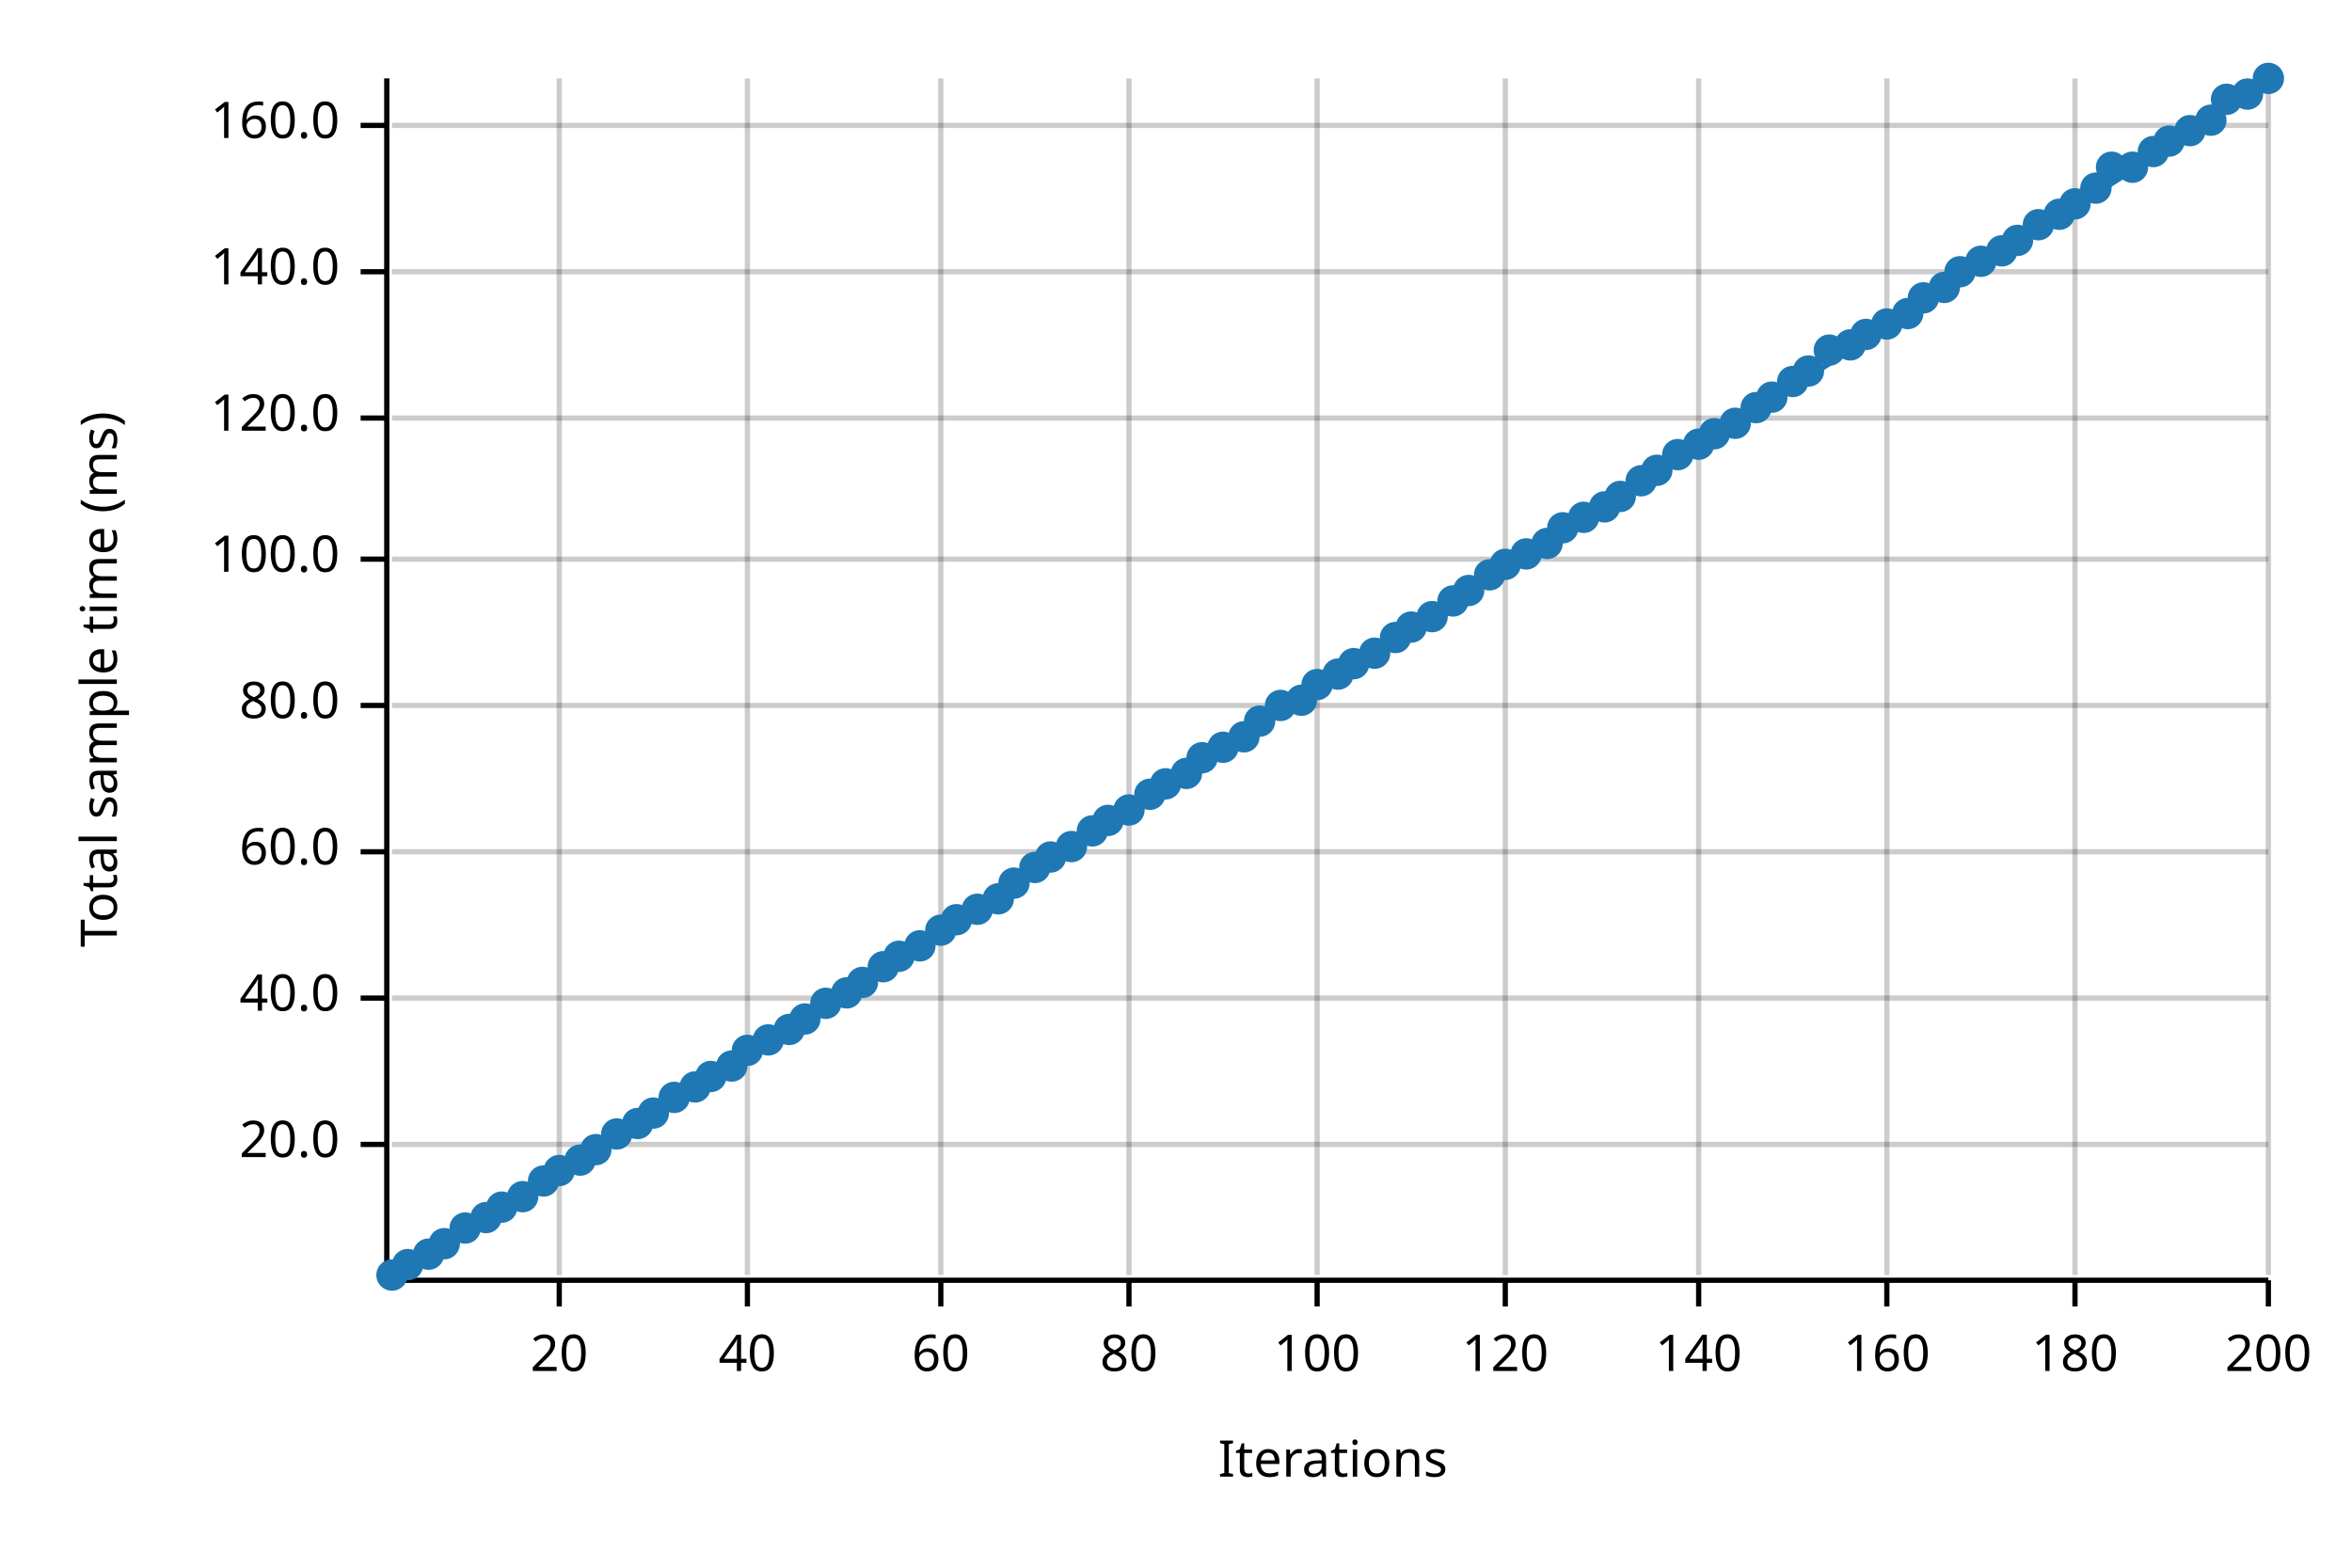
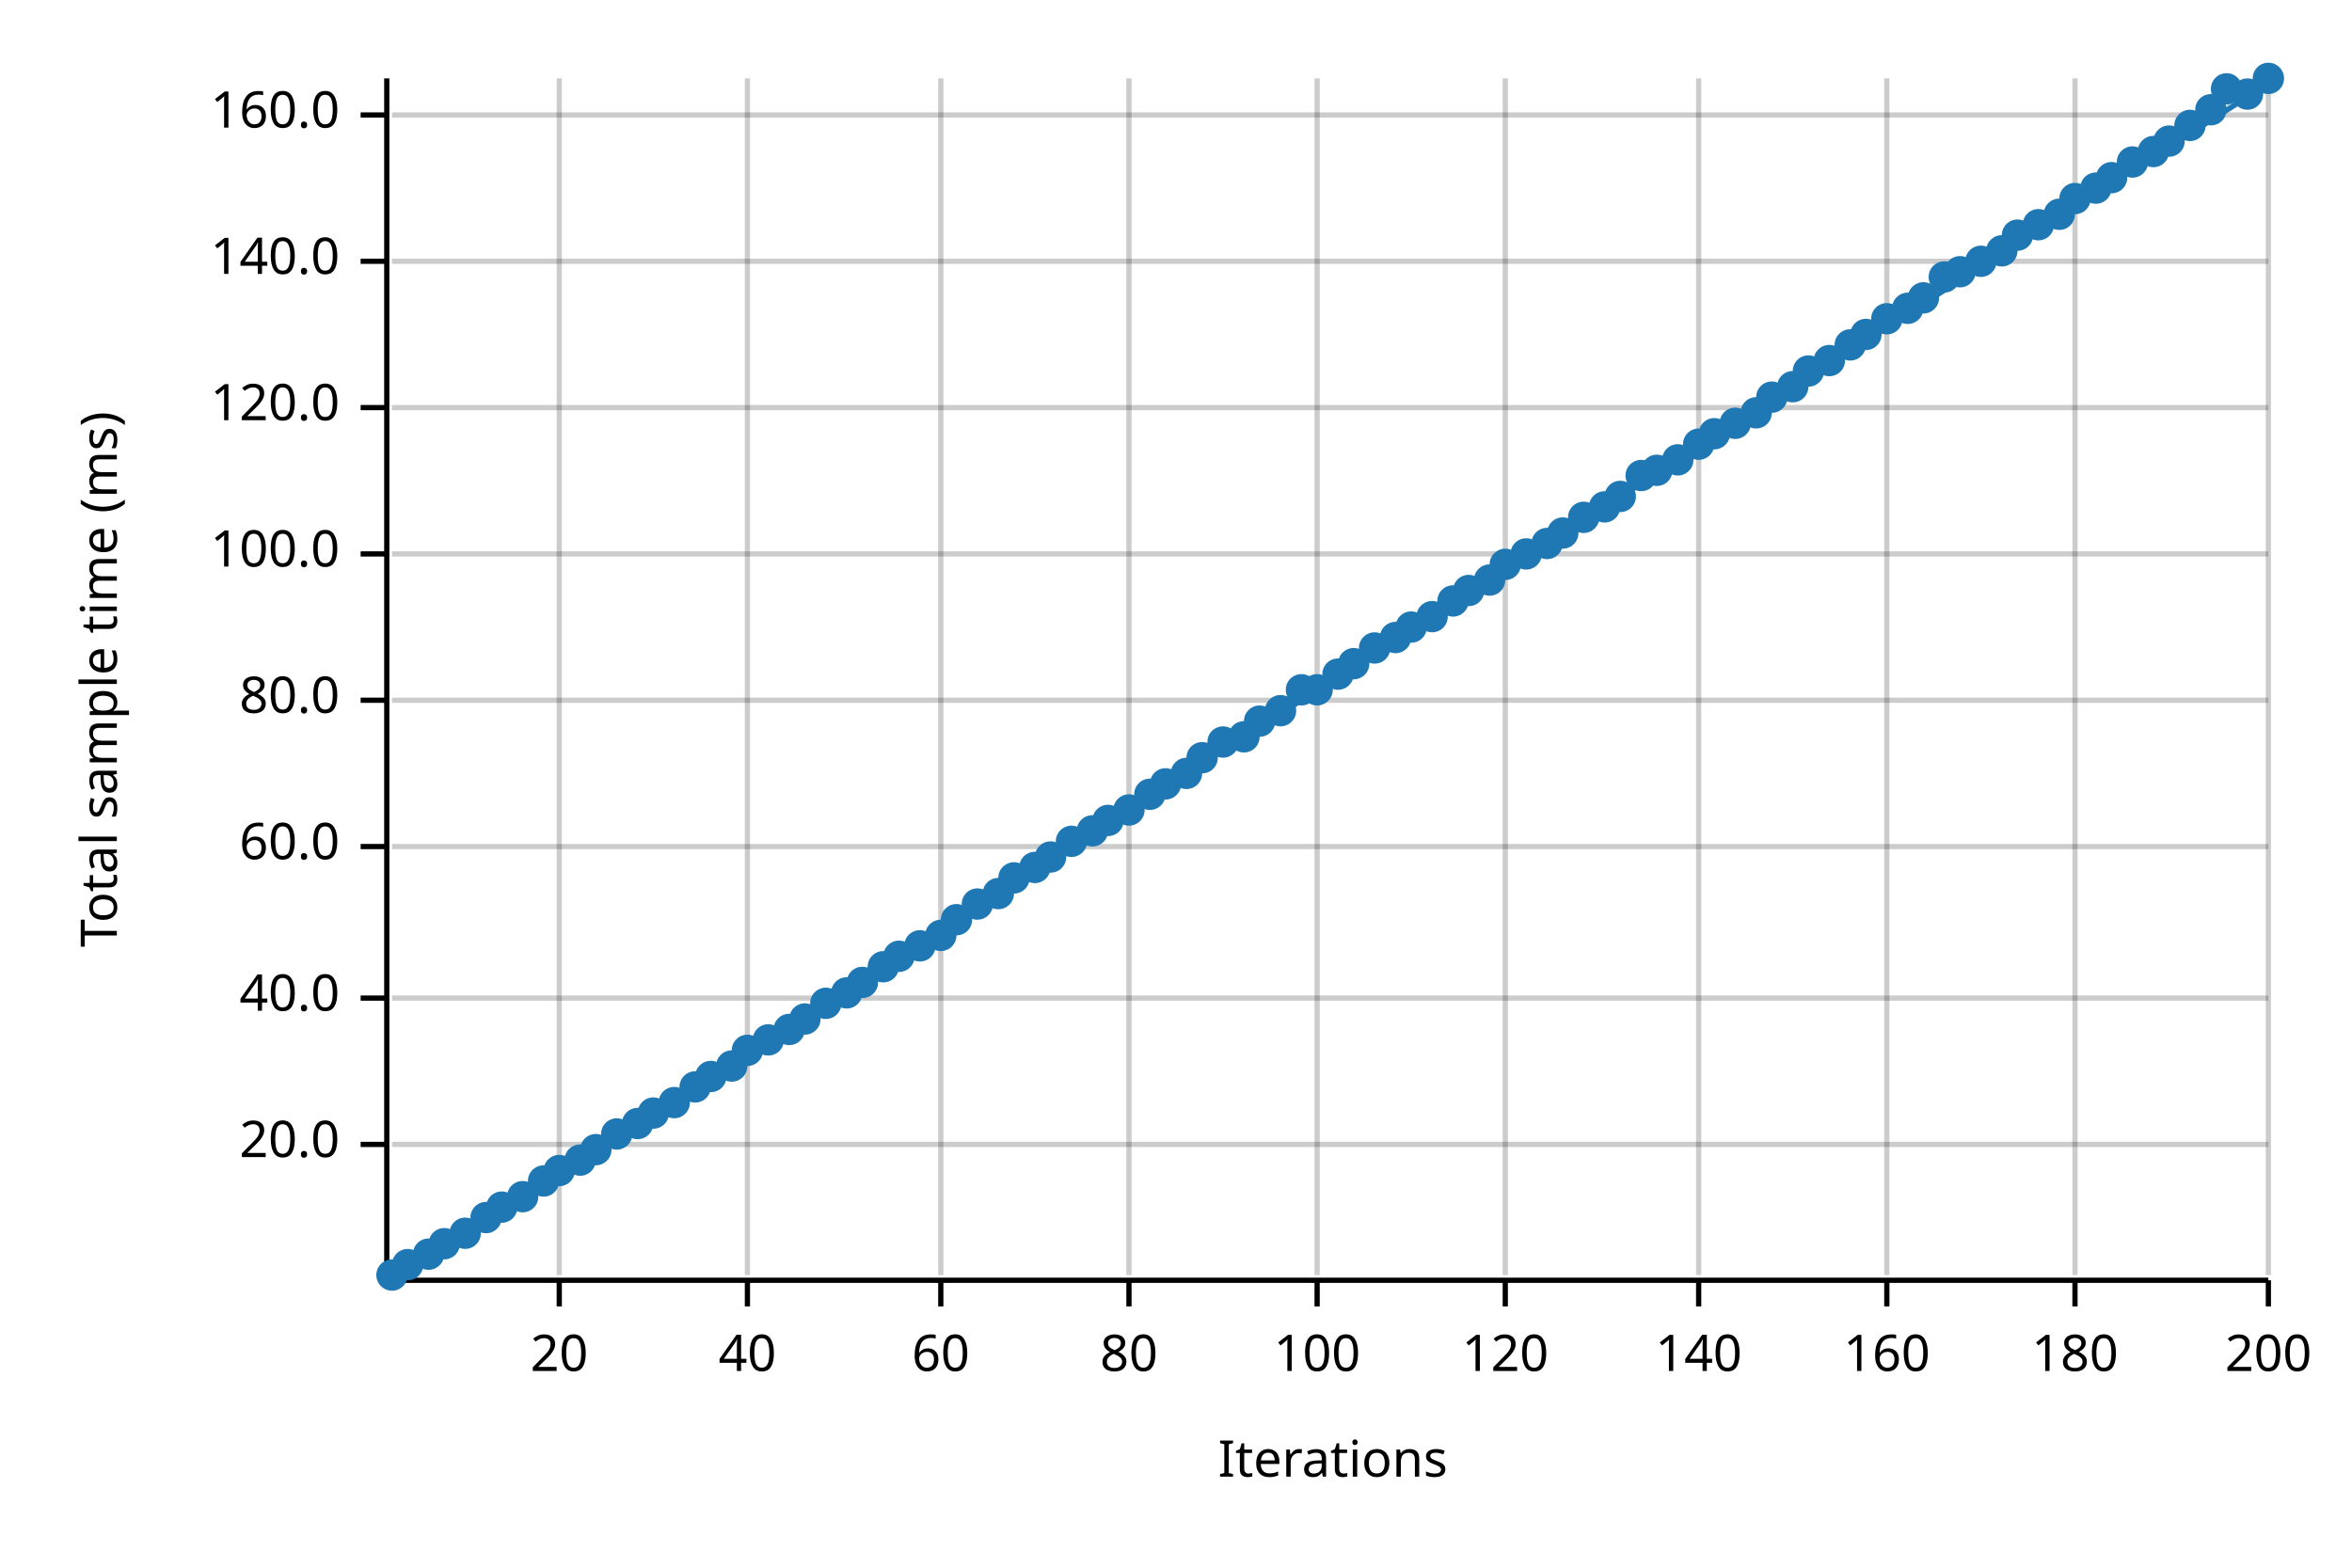
<svg xmlns="http://www.w3.org/2000/svg" width="450" height="300" viewBox="0 0 450 300">
  <text x="15" y="130" dy="0.76em" text-anchor="middle" font-family="sans-serif" font-size="9.677" opacity="1" fill="#000000" transform="rotate(270, 15, 130)">
Total sample time (ms)
</text>
  <text x="255" y="285" dy="-0.5ex" text-anchor="middle" font-family="sans-serif" font-size="9.677" opacity="1" fill="#000000">
Iterations
</text>
  <line opacity="0.2" stroke="#000000" stroke-width="1" x1="107" y1="244" x2="107" y2="15" />
  <line opacity="0.2" stroke="#000000" stroke-width="1" x1="143" y1="244" x2="143" y2="15" />
  <line opacity="0.2" stroke="#000000" stroke-width="1" x1="180" y1="244" x2="180" y2="15" />
  <line opacity="0.2" stroke="#000000" stroke-width="1" x1="216" y1="244" x2="216" y2="15" />
  <line opacity="0.2" stroke="#000000" stroke-width="1" x1="252" y1="244" x2="252" y2="15" />
  <line opacity="0.2" stroke="#000000" stroke-width="1" x1="288" y1="244" x2="288" y2="15" />
  <line opacity="0.2" stroke="#000000" stroke-width="1" x1="325" y1="244" x2="325" y2="15" />
  <line opacity="0.2" stroke="#000000" stroke-width="1" x1="361" y1="244" x2="361" y2="15" />
  <line opacity="0.2" stroke="#000000" stroke-width="1" x1="397" y1="244" x2="397" y2="15" />
  <line opacity="0.2" stroke="#000000" stroke-width="1" x1="434" y1="244" x2="434" y2="15" />
  <line opacity="0.2" stroke="#000000" stroke-width="1" x1="75" y1="219" x2="434" y2="219" />
  <line opacity="0.2" stroke="#000000" stroke-width="1" x1="75" y1="191" x2="434" y2="191" />
-   <line opacity="0.2" stroke="#000000" stroke-width="1" x1="75" y1="163" x2="434" y2="163" />
-   <line opacity="0.2" stroke="#000000" stroke-width="1" x1="75" y1="135" x2="434" y2="135" />
-   <line opacity="0.2" stroke="#000000" stroke-width="1" x1="75" y1="107" x2="434" y2="107" />
-   <line opacity="0.2" stroke="#000000" stroke-width="1" x1="75" y1="80" x2="434" y2="80" />
-   <line opacity="0.2" stroke="#000000" stroke-width="1" x1="75" y1="52" x2="434" y2="52" />
-   <line opacity="0.2" stroke="#000000" stroke-width="1" x1="75" y1="24" x2="434" y2="24" />
+   <line opacity="0.2" stroke="#000000" stroke-width="1" x1="75" y1="162" x2="434" y2="162" />
+   <line opacity="0.2" stroke="#000000" stroke-width="1" x1="75" y1="134" x2="434" y2="134" />
+   <line opacity="0.2" stroke="#000000" stroke-width="1" x1="75" y1="106" x2="434" y2="106" />
+   <line opacity="0.2" stroke="#000000" stroke-width="1" x1="75" y1="78" x2="434" y2="78" />
+   <line opacity="0.2" stroke="#000000" stroke-width="1" x1="75" y1="50" x2="434" y2="50" />
+   <line opacity="0.2" stroke="#000000" stroke-width="1" x1="75" y1="22" x2="434" y2="22" />
  <polyline fill="none" opacity="1" stroke="#000000" stroke-width="1" points="74,15 74,244 " />
  <text x="65" y="219" dy="0.5ex" text-anchor="end" font-family="sans-serif" font-size="9.677" opacity="1" fill="#000000">
20.0
</text>
  <polyline fill="none" opacity="1" stroke="#000000" stroke-width="1" points="69,219 74,219 " />
  <text x="65" y="191" dy="0.5ex" text-anchor="end" font-family="sans-serif" font-size="9.677" opacity="1" fill="#000000">
40.0
</text>
  <polyline fill="none" opacity="1" stroke="#000000" stroke-width="1" points="69,191 74,191 " />
-   <text x="65" y="163" dy="0.5ex" text-anchor="end" font-family="sans-serif" font-size="9.677" opacity="1" fill="#000000">
+   <text x="65" y="162" dy="0.5ex" text-anchor="end" font-family="sans-serif" font-size="9.677" opacity="1" fill="#000000">
60.0
</text>
-   <polyline fill="none" opacity="1" stroke="#000000" stroke-width="1" points="69,163 74,163 " />
-   <text x="65" y="135" dy="0.5ex" text-anchor="end" font-family="sans-serif" font-size="9.677" opacity="1" fill="#000000">
+   <polyline fill="none" opacity="1" stroke="#000000" stroke-width="1" points="69,162 74,162 " />
+   <text x="65" y="134" dy="0.5ex" text-anchor="end" font-family="sans-serif" font-size="9.677" opacity="1" fill="#000000">
80.0
</text>
-   <polyline fill="none" opacity="1" stroke="#000000" stroke-width="1" points="69,135 74,135 " />
-   <text x="65" y="107" dy="0.5ex" text-anchor="end" font-family="sans-serif" font-size="9.677" opacity="1" fill="#000000">
+   <polyline fill="none" opacity="1" stroke="#000000" stroke-width="1" points="69,134 74,134 " />
+   <text x="65" y="106" dy="0.5ex" text-anchor="end" font-family="sans-serif" font-size="9.677" opacity="1" fill="#000000">
100.0
</text>
-   <polyline fill="none" opacity="1" stroke="#000000" stroke-width="1" points="69,107 74,107 " />
-   <text x="65" y="80" dy="0.5ex" text-anchor="end" font-family="sans-serif" font-size="9.677" opacity="1" fill="#000000">
+   <polyline fill="none" opacity="1" stroke="#000000" stroke-width="1" points="69,106 74,106 " />
+   <text x="65" y="78" dy="0.5ex" text-anchor="end" font-family="sans-serif" font-size="9.677" opacity="1" fill="#000000">
120.0
</text>
-   <polyline fill="none" opacity="1" stroke="#000000" stroke-width="1" points="69,80 74,80 " />
-   <text x="65" y="52" dy="0.5ex" text-anchor="end" font-family="sans-serif" font-size="9.677" opacity="1" fill="#000000">
+   <polyline fill="none" opacity="1" stroke="#000000" stroke-width="1" points="69,78 74,78 " />
+   <text x="65" y="50" dy="0.5ex" text-anchor="end" font-family="sans-serif" font-size="9.677" opacity="1" fill="#000000">
140.0
</text>
-   <polyline fill="none" opacity="1" stroke="#000000" stroke-width="1" points="69,52 74,52 " />
-   <text x="65" y="24" dy="0.5ex" text-anchor="end" font-family="sans-serif" font-size="9.677" opacity="1" fill="#000000">
+   <polyline fill="none" opacity="1" stroke="#000000" stroke-width="1" points="69,50 74,50 " />
+   <text x="65" y="22" dy="0.5ex" text-anchor="end" font-family="sans-serif" font-size="9.677" opacity="1" fill="#000000">
160.0
</text>
-   <polyline fill="none" opacity="1" stroke="#000000" stroke-width="1" points="69,24 74,24 " />
+   <polyline fill="none" opacity="1" stroke="#000000" stroke-width="1" points="69,22 74,22 " />
  <polyline fill="none" opacity="1" stroke="#000000" stroke-width="1" points="75,245 434,245 " />
  <text x="107" y="255" dy="0.76em" text-anchor="middle" font-family="sans-serif" font-size="9.677" opacity="1" fill="#000000">
20
</text>
  <polyline fill="none" opacity="1" stroke="#000000" stroke-width="1" points="107,245 107,250 " />
  <text x="143" y="255" dy="0.76em" text-anchor="middle" font-family="sans-serif" font-size="9.677" opacity="1" fill="#000000">
40
</text>
  <polyline fill="none" opacity="1" stroke="#000000" stroke-width="1" points="143,245 143,250 " />
  <text x="180" y="255" dy="0.76em" text-anchor="middle" font-family="sans-serif" font-size="9.677" opacity="1" fill="#000000">
60
</text>
  <polyline fill="none" opacity="1" stroke="#000000" stroke-width="1" points="180,245 180,250 " />
  <text x="216" y="255" dy="0.76em" text-anchor="middle" font-family="sans-serif" font-size="9.677" opacity="1" fill="#000000">
80
</text>
  <polyline fill="none" opacity="1" stroke="#000000" stroke-width="1" points="216,245 216,250 " />
  <text x="252" y="255" dy="0.76em" text-anchor="middle" font-family="sans-serif" font-size="9.677" opacity="1" fill="#000000">
100
</text>
  <polyline fill="none" opacity="1" stroke="#000000" stroke-width="1" points="252,245 252,250 " />
  <text x="288" y="255" dy="0.76em" text-anchor="middle" font-family="sans-serif" font-size="9.677" opacity="1" fill="#000000">
120
</text>
  <polyline fill="none" opacity="1" stroke="#000000" stroke-width="1" points="288,245 288,250 " />
  <text x="325" y="255" dy="0.76em" text-anchor="middle" font-family="sans-serif" font-size="9.677" opacity="1" fill="#000000">
140
</text>
  <polyline fill="none" opacity="1" stroke="#000000" stroke-width="1" points="325,245 325,250 " />
  <text x="361" y="255" dy="0.76em" text-anchor="middle" font-family="sans-serif" font-size="9.677" opacity="1" fill="#000000">
160
</text>
  <polyline fill="none" opacity="1" stroke="#000000" stroke-width="1" points="361,245 361,250 " />
  <text x="397" y="255" dy="0.76em" text-anchor="middle" font-family="sans-serif" font-size="9.677" opacity="1" fill="#000000">
180
</text>
  <polyline fill="none" opacity="1" stroke="#000000" stroke-width="1" points="397,245 397,250 " />
  <text x="434" y="255" dy="0.76em" text-anchor="middle" font-family="sans-serif" font-size="9.677" opacity="1" fill="#000000">
200
</text>
  <polyline fill="none" opacity="1" stroke="#000000" stroke-width="1" points="434,245 434,250 " />
  <circle cx="75" cy="244" r="3" opacity="1" fill="#1F78B4" stroke="none" stroke-width="1" />
  <circle cx="78" cy="242" r="3" opacity="1" fill="#1F78B4" stroke="none" stroke-width="1" />
  <circle cx="82" cy="240" r="3" opacity="1" fill="#1F78B4" stroke="none" stroke-width="1" />
  <circle cx="85" cy="238" r="3" opacity="1" fill="#1F78B4" stroke="none" stroke-width="1" />
-   <circle cx="89" cy="235" r="3" opacity="1" fill="#1F78B4" stroke="none" stroke-width="1" />
+   <circle cx="89" cy="236" r="3" opacity="1" fill="#1F78B4" stroke="none" stroke-width="1" />
  <circle cx="93" cy="233" r="3" opacity="1" fill="#1F78B4" stroke="none" stroke-width="1" />
  <circle cx="96" cy="231" r="3" opacity="1" fill="#1F78B4" stroke="none" stroke-width="1" />
  <circle cx="100" cy="229" r="3" opacity="1" fill="#1F78B4" stroke="none" stroke-width="1" />
  <circle cx="104" cy="226" r="3" opacity="1" fill="#1F78B4" stroke="none" stroke-width="1" />
  <circle cx="107" cy="224" r="3" opacity="1" fill="#1F78B4" stroke="none" stroke-width="1" />
  <circle cx="111" cy="222" r="3" opacity="1" fill="#1F78B4" stroke="none" stroke-width="1" />
  <circle cx="114" cy="220" r="3" opacity="1" fill="#1F78B4" stroke="none" stroke-width="1" />
  <circle cx="118" cy="217" r="3" opacity="1" fill="#1F78B4" stroke="none" stroke-width="1" />
  <circle cx="122" cy="215" r="3" opacity="1" fill="#1F78B4" stroke="none" stroke-width="1" />
  <circle cx="125" cy="213" r="3" opacity="1" fill="#1F78B4" stroke="none" stroke-width="1" />
-   <circle cx="129" cy="210" r="3" opacity="1" fill="#1F78B4" stroke="none" stroke-width="1" />
+   <circle cx="129" cy="211" r="3" opacity="1" fill="#1F78B4" stroke="none" stroke-width="1" />
  <circle cx="133" cy="208" r="3" opacity="1" fill="#1F78B4" stroke="none" stroke-width="1" />
  <circle cx="136" cy="206" r="3" opacity="1" fill="#1F78B4" stroke="none" stroke-width="1" />
  <circle cx="140" cy="204" r="3" opacity="1" fill="#1F78B4" stroke="none" stroke-width="1" />
  <circle cx="143" cy="201" r="3" opacity="1" fill="#1F78B4" stroke="none" stroke-width="1" />
  <circle cx="147" cy="199" r="3" opacity="1" fill="#1F78B4" stroke="none" stroke-width="1" />
  <circle cx="151" cy="197" r="3" opacity="1" fill="#1F78B4" stroke="none" stroke-width="1" />
  <circle cx="154" cy="195" r="3" opacity="1" fill="#1F78B4" stroke="none" stroke-width="1" />
  <circle cx="158" cy="192" r="3" opacity="1" fill="#1F78B4" stroke="none" stroke-width="1" />
  <circle cx="162" cy="190" r="3" opacity="1" fill="#1F78B4" stroke="none" stroke-width="1" />
  <circle cx="165" cy="188" r="3" opacity="1" fill="#1F78B4" stroke="none" stroke-width="1" />
  <circle cx="169" cy="185" r="3" opacity="1" fill="#1F78B4" stroke="none" stroke-width="1" />
  <circle cx="172" cy="183" r="3" opacity="1" fill="#1F78B4" stroke="none" stroke-width="1" />
  <circle cx="176" cy="181" r="3" opacity="1" fill="#1F78B4" stroke="none" stroke-width="1" />
-   <circle cx="180" cy="178" r="3" opacity="1" fill="#1F78B4" stroke="none" stroke-width="1" />
+   <circle cx="180" cy="179" r="3" opacity="1" fill="#1F78B4" stroke="none" stroke-width="1" />
  <circle cx="183" cy="176" r="3" opacity="1" fill="#1F78B4" stroke="none" stroke-width="1" />
-   <circle cx="187" cy="174" r="3" opacity="1" fill="#1F78B4" stroke="none" stroke-width="1" />
-   <circle cx="191" cy="172" r="3" opacity="1" fill="#1F78B4" stroke="none" stroke-width="1" />
-   <circle cx="194" cy="169" r="3" opacity="1" fill="#1F78B4" stroke="none" stroke-width="1" />
+   <circle cx="187" cy="173" r="3" opacity="1" fill="#1F78B4" stroke="none" stroke-width="1" />
+   <circle cx="191" cy="171" r="3" opacity="1" fill="#1F78B4" stroke="none" stroke-width="1" />
+   <circle cx="194" cy="168" r="3" opacity="1" fill="#1F78B4" stroke="none" stroke-width="1" />
  <circle cx="198" cy="166" r="3" opacity="1" fill="#1F78B4" stroke="none" stroke-width="1" />
  <circle cx="201" cy="164" r="3" opacity="1" fill="#1F78B4" stroke="none" stroke-width="1" />
-   <circle cx="205" cy="162" r="3" opacity="1" fill="#1F78B4" stroke="none" stroke-width="1" />
+   <circle cx="205" cy="161" r="3" opacity="1" fill="#1F78B4" stroke="none" stroke-width="1" />
  <circle cx="209" cy="159" r="3" opacity="1" fill="#1F78B4" stroke="none" stroke-width="1" />
  <circle cx="212" cy="157" r="3" opacity="1" fill="#1F78B4" stroke="none" stroke-width="1" />
  <circle cx="216" cy="155" r="3" opacity="1" fill="#1F78B4" stroke="none" stroke-width="1" />
  <circle cx="220" cy="152" r="3" opacity="1" fill="#1F78B4" stroke="none" stroke-width="1" />
  <circle cx="223" cy="150" r="3" opacity="1" fill="#1F78B4" stroke="none" stroke-width="1" />
  <circle cx="227" cy="148" r="3" opacity="1" fill="#1F78B4" stroke="none" stroke-width="1" />
  <circle cx="230" cy="145" r="3" opacity="1" fill="#1F78B4" stroke="none" stroke-width="1" />
-   <circle cx="234" cy="143" r="3" opacity="1" fill="#1F78B4" stroke="none" stroke-width="1" />
+   <circle cx="234" cy="142" r="3" opacity="1" fill="#1F78B4" stroke="none" stroke-width="1" />
  <circle cx="238" cy="141" r="3" opacity="1" fill="#1F78B4" stroke="none" stroke-width="1" />
  <circle cx="241" cy="138" r="3" opacity="1" fill="#1F78B4" stroke="none" stroke-width="1" />
-   <circle cx="245" cy="135" r="3" opacity="1" fill="#1F78B4" stroke="none" stroke-width="1" />
-   <circle cx="249" cy="134" r="3" opacity="1" fill="#1F78B4" stroke="none" stroke-width="1" />
-   <circle cx="252" cy="131" r="3" opacity="1" fill="#1F78B4" stroke="none" stroke-width="1" />
+   <circle cx="245" cy="136" r="3" opacity="1" fill="#1F78B4" stroke="none" stroke-width="1" />
+   <circle cx="249" cy="132" r="3" opacity="1" fill="#1F78B4" stroke="none" stroke-width="1" />
+   <circle cx="252" cy="132" r="3" opacity="1" fill="#1F78B4" stroke="none" stroke-width="1" />
  <circle cx="256" cy="129" r="3" opacity="1" fill="#1F78B4" stroke="none" stroke-width="1" />
  <circle cx="259" cy="127" r="3" opacity="1" fill="#1F78B4" stroke="none" stroke-width="1" />
-   <circle cx="263" cy="125" r="3" opacity="1" fill="#1F78B4" stroke="none" stroke-width="1" />
+   <circle cx="263" cy="124" r="3" opacity="1" fill="#1F78B4" stroke="none" stroke-width="1" />
  <circle cx="267" cy="122" r="3" opacity="1" fill="#1F78B4" stroke="none" stroke-width="1" />
  <circle cx="270" cy="120" r="3" opacity="1" fill="#1F78B4" stroke="none" stroke-width="1" />
  <circle cx="274" cy="118" r="3" opacity="1" fill="#1F78B4" stroke="none" stroke-width="1" />
  <circle cx="278" cy="115" r="3" opacity="1" fill="#1F78B4" stroke="none" stroke-width="1" />
  <circle cx="281" cy="113" r="3" opacity="1" fill="#1F78B4" stroke="none" stroke-width="1" />
-   <circle cx="285" cy="110" r="3" opacity="1" fill="#1F78B4" stroke="none" stroke-width="1" />
+   <circle cx="285" cy="111" r="3" opacity="1" fill="#1F78B4" stroke="none" stroke-width="1" />
  <circle cx="288" cy="108" r="3" opacity="1" fill="#1F78B4" stroke="none" stroke-width="1" />
  <circle cx="292" cy="106" r="3" opacity="1" fill="#1F78B4" stroke="none" stroke-width="1" />
  <circle cx="296" cy="104" r="3" opacity="1" fill="#1F78B4" stroke="none" stroke-width="1" />
-   <circle cx="299" cy="101" r="3" opacity="1" fill="#1F78B4" stroke="none" stroke-width="1" />
+   <circle cx="299" cy="102" r="3" opacity="1" fill="#1F78B4" stroke="none" stroke-width="1" />
  <circle cx="303" cy="99" r="3" opacity="1" fill="#1F78B4" stroke="none" stroke-width="1" />
  <circle cx="307" cy="97" r="3" opacity="1" fill="#1F78B4" stroke="none" stroke-width="1" />
  <circle cx="310" cy="95" r="3" opacity="1" fill="#1F78B4" stroke="none" stroke-width="1" />
-   <circle cx="314" cy="92" r="3" opacity="1" fill="#1F78B4" stroke="none" stroke-width="1" />
+   <circle cx="314" cy="91" r="3" opacity="1" fill="#1F78B4" stroke="none" stroke-width="1" />
  <circle cx="317" cy="90" r="3" opacity="1" fill="#1F78B4" stroke="none" stroke-width="1" />
-   <circle cx="321" cy="87" r="3" opacity="1" fill="#1F78B4" stroke="none" stroke-width="1" />
+   <circle cx="321" cy="88" r="3" opacity="1" fill="#1F78B4" stroke="none" stroke-width="1" />
  <circle cx="325" cy="85" r="3" opacity="1" fill="#1F78B4" stroke="none" stroke-width="1" />
  <circle cx="328" cy="83" r="3" opacity="1" fill="#1F78B4" stroke="none" stroke-width="1" />
  <circle cx="332" cy="81" r="3" opacity="1" fill="#1F78B4" stroke="none" stroke-width="1" />
-   <circle cx="336" cy="78" r="3" opacity="1" fill="#1F78B4" stroke="none" stroke-width="1" />
+   <circle cx="336" cy="79" r="3" opacity="1" fill="#1F78B4" stroke="none" stroke-width="1" />
  <circle cx="339" cy="76" r="3" opacity="1" fill="#1F78B4" stroke="none" stroke-width="1" />
-   <circle cx="343" cy="73" r="3" opacity="1" fill="#1F78B4" stroke="none" stroke-width="1" />
+   <circle cx="343" cy="74" r="3" opacity="1" fill="#1F78B4" stroke="none" stroke-width="1" />
  <circle cx="346" cy="71" r="3" opacity="1" fill="#1F78B4" stroke="none" stroke-width="1" />
-   <circle cx="350" cy="67" r="3" opacity="1" fill="#1F78B4" stroke="none" stroke-width="1" />
+   <circle cx="350" cy="69" r="3" opacity="1" fill="#1F78B4" stroke="none" stroke-width="1" />
  <circle cx="354" cy="66" r="3" opacity="1" fill="#1F78B4" stroke="none" stroke-width="1" />
  <circle cx="357" cy="64" r="3" opacity="1" fill="#1F78B4" stroke="none" stroke-width="1" />
-   <circle cx="361" cy="62" r="3" opacity="1" fill="#1F78B4" stroke="none" stroke-width="1" />
-   <circle cx="365" cy="60" r="3" opacity="1" fill="#1F78B4" stroke="none" stroke-width="1" />
+   <circle cx="361" cy="61" r="3" opacity="1" fill="#1F78B4" stroke="none" stroke-width="1" />
+   <circle cx="365" cy="59" r="3" opacity="1" fill="#1F78B4" stroke="none" stroke-width="1" />
  <circle cx="368" cy="57" r="3" opacity="1" fill="#1F78B4" stroke="none" stroke-width="1" />
-   <circle cx="372" cy="55" r="3" opacity="1" fill="#1F78B4" stroke="none" stroke-width="1" />
+   <circle cx="372" cy="53" r="3" opacity="1" fill="#1F78B4" stroke="none" stroke-width="1" />
  <circle cx="375" cy="52" r="3" opacity="1" fill="#1F78B4" stroke="none" stroke-width="1" />
  <circle cx="379" cy="50" r="3" opacity="1" fill="#1F78B4" stroke="none" stroke-width="1" />
  <circle cx="383" cy="48" r="3" opacity="1" fill="#1F78B4" stroke="none" stroke-width="1" />
-   <circle cx="386" cy="46" r="3" opacity="1" fill="#1F78B4" stroke="none" stroke-width="1" />
+   <circle cx="386" cy="45" r="3" opacity="1" fill="#1F78B4" stroke="none" stroke-width="1" />
  <circle cx="390" cy="43" r="3" opacity="1" fill="#1F78B4" stroke="none" stroke-width="1" />
  <circle cx="394" cy="41" r="3" opacity="1" fill="#1F78B4" stroke="none" stroke-width="1" />
-   <circle cx="397" cy="39" r="3" opacity="1" fill="#1F78B4" stroke="none" stroke-width="1" />
+   <circle cx="397" cy="38" r="3" opacity="1" fill="#1F78B4" stroke="none" stroke-width="1" />
  <circle cx="401" cy="36" r="3" opacity="1" fill="#1F78B4" stroke="none" stroke-width="1" />
-   <circle cx="404" cy="32" r="3" opacity="1" fill="#1F78B4" stroke="none" stroke-width="1" />
-   <circle cx="408" cy="32" r="3" opacity="1" fill="#1F78B4" stroke="none" stroke-width="1" />
+   <circle cx="404" cy="34" r="3" opacity="1" fill="#1F78B4" stroke="none" stroke-width="1" />
+   <circle cx="408" cy="31" r="3" opacity="1" fill="#1F78B4" stroke="none" stroke-width="1" />
  <circle cx="412" cy="29" r="3" opacity="1" fill="#1F78B4" stroke="none" stroke-width="1" />
  <circle cx="415" cy="27" r="3" opacity="1" fill="#1F78B4" stroke="none" stroke-width="1" />
-   <circle cx="419" cy="25" r="3" opacity="1" fill="#1F78B4" stroke="none" stroke-width="1" />
-   <circle cx="423" cy="23" r="3" opacity="1" fill="#1F78B4" stroke="none" stroke-width="1" />
-   <circle cx="426" cy="19" r="3" opacity="1" fill="#1F78B4" stroke="none" stroke-width="1" />
+   <circle cx="419" cy="24" r="3" opacity="1" fill="#1F78B4" stroke="none" stroke-width="1" />
+   <circle cx="423" cy="21" r="3" opacity="1" fill="#1F78B4" stroke="none" stroke-width="1" />
+   <circle cx="426" cy="17" r="3" opacity="1" fill="#1F78B4" stroke="none" stroke-width="1" />
  <circle cx="430" cy="18" r="3" opacity="1" fill="#1F78B4" stroke="none" stroke-width="1" />
  <circle cx="434" cy="15" r="3" opacity="1" fill="#1F78B4" stroke="none" stroke-width="1" />
  <polyline fill="none" opacity="1" stroke="#1F78B4" stroke-width="1" points="75,245 434,16 " />
  <polygon opacity="0.25" fill="#1F78B4" points="75,245 434,16 434,15 " />
</svg>
